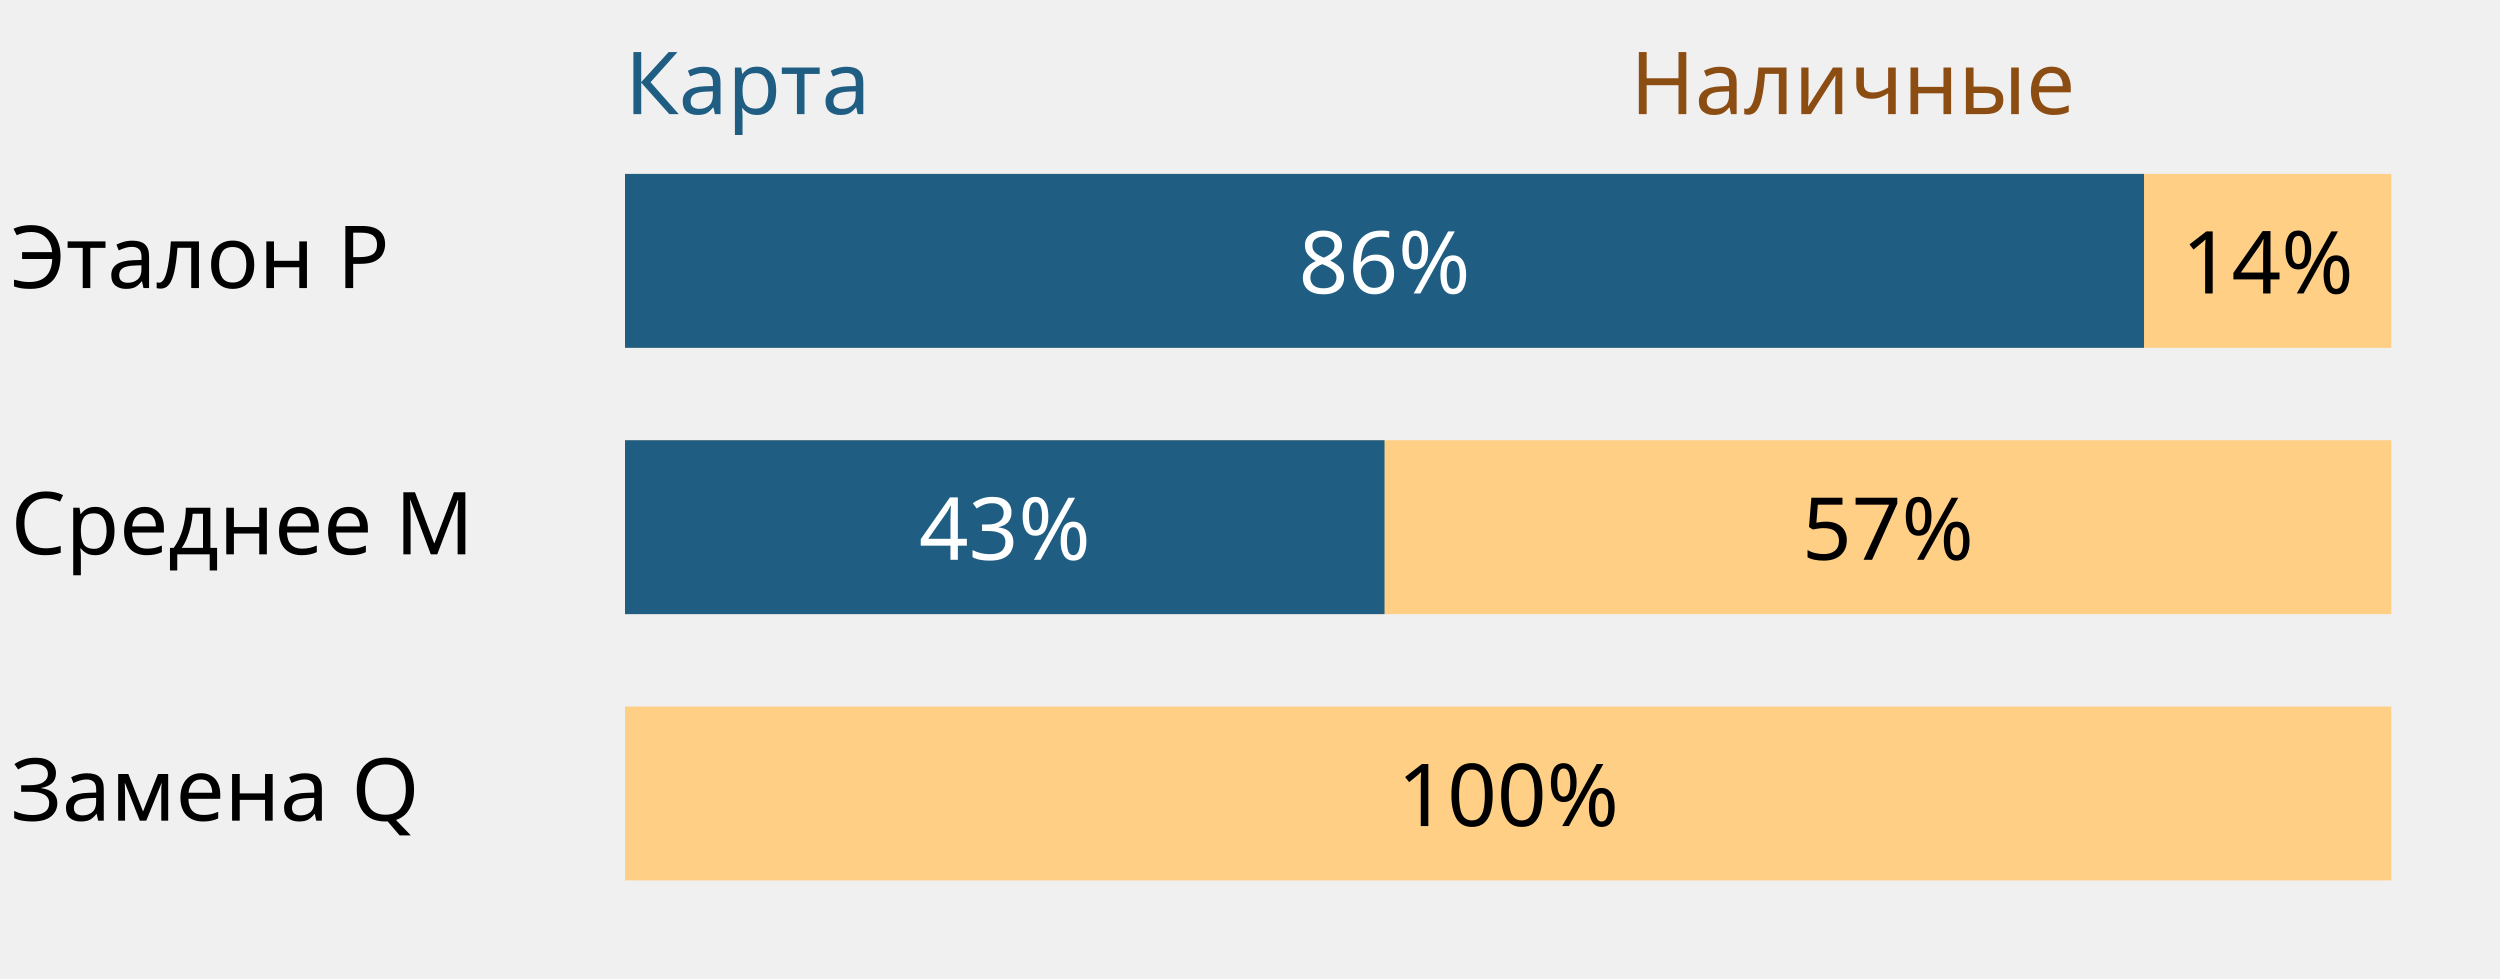
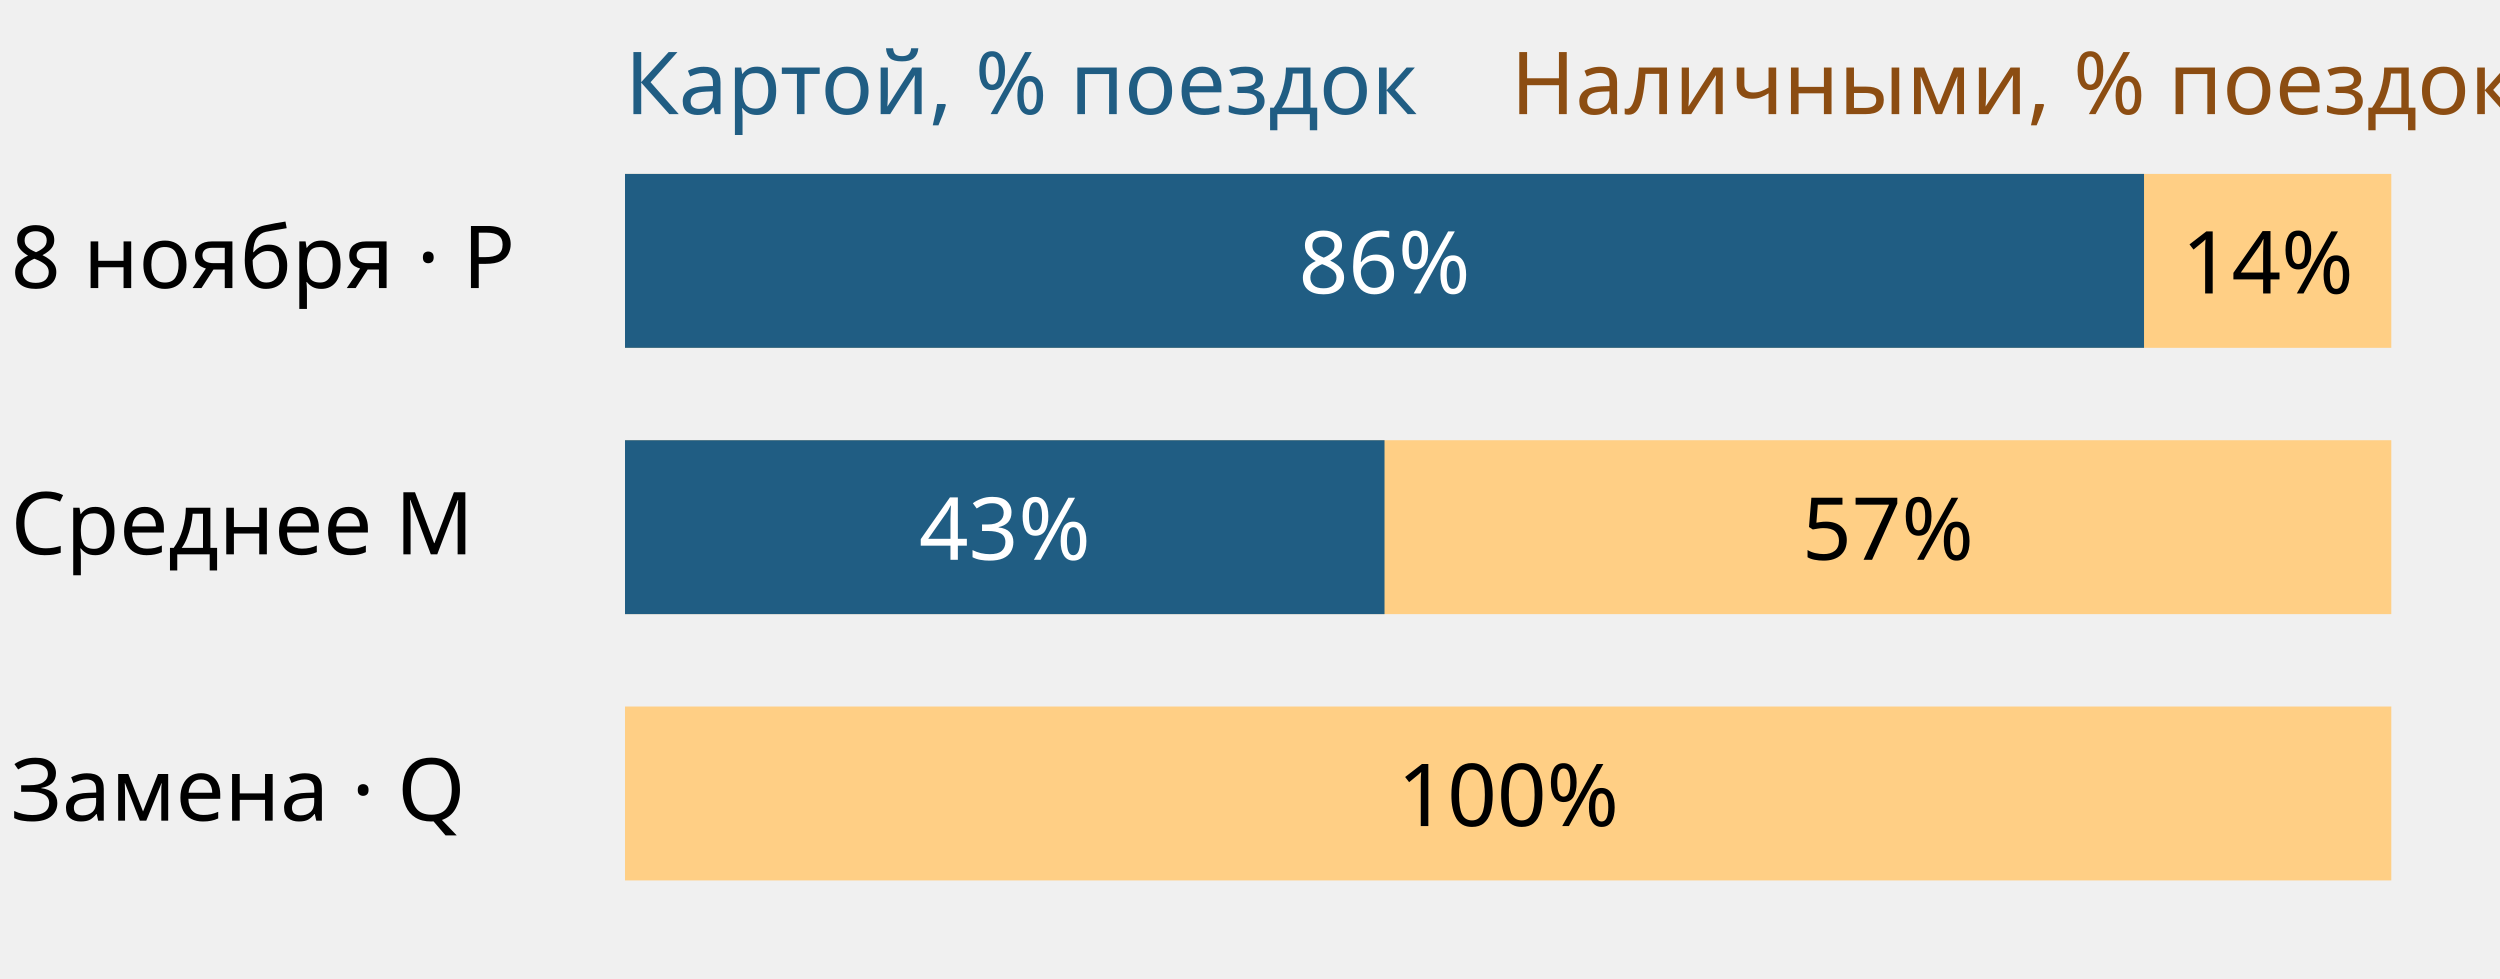
<svg xmlns="http://www.w3.org/2000/svg" viewBox="0 0 460 180" font-family="sans-serif" font-size="16">
-   <text x="115" y="21" fill="#205d83">Карта</text>
-   <text x="300" y="21" fill="#8c4d12">Наличные</text>
-   <text x="2" y="53">Эталон P</text>
+   <text x="115" y="21" fill="#205d83">Картой, % поездок</text>
+   <text x="278" y="21" fill="#8c4d12">Наличными, % поездок</text>
+   <text x="2" y="53">8 ноября · P</text>
  <rect x="115" y="32" width="325" height="32" fill="#ffcf85" />
  <rect x="115" y="32" width="279.5" height="32" fill="#205d83" />
  <text x="254.75" y="54" text-anchor="middle" fill="white">86%</text>
  <text x="417.25" y="54" text-anchor="middle">14%</text>
  <text x="2" y="102">Среднее M</text>
  <rect x="115" y="81" width="325" height="32" fill="#ffcf85" />
  <rect x="115" y="81" width="139.75" height="32" fill="#205d83" />
  <text x="184.875" y="103" text-anchor="middle" fill="white">43%</text>
  <text x="347.375" y="103" text-anchor="middle">57%</text>
-   <text x="2" y="151">Замена Q</text>
+   <text x="2" y="151">Замена · Q</text>
  <rect x="115" y="130" width="325" height="32" fill="#ffcf85" />
  <rect x="115" y="130" width="0.0" height="32" fill="#205d83" />
  <text x="277.5" y="152" text-anchor="middle">100%</text>
</svg>
